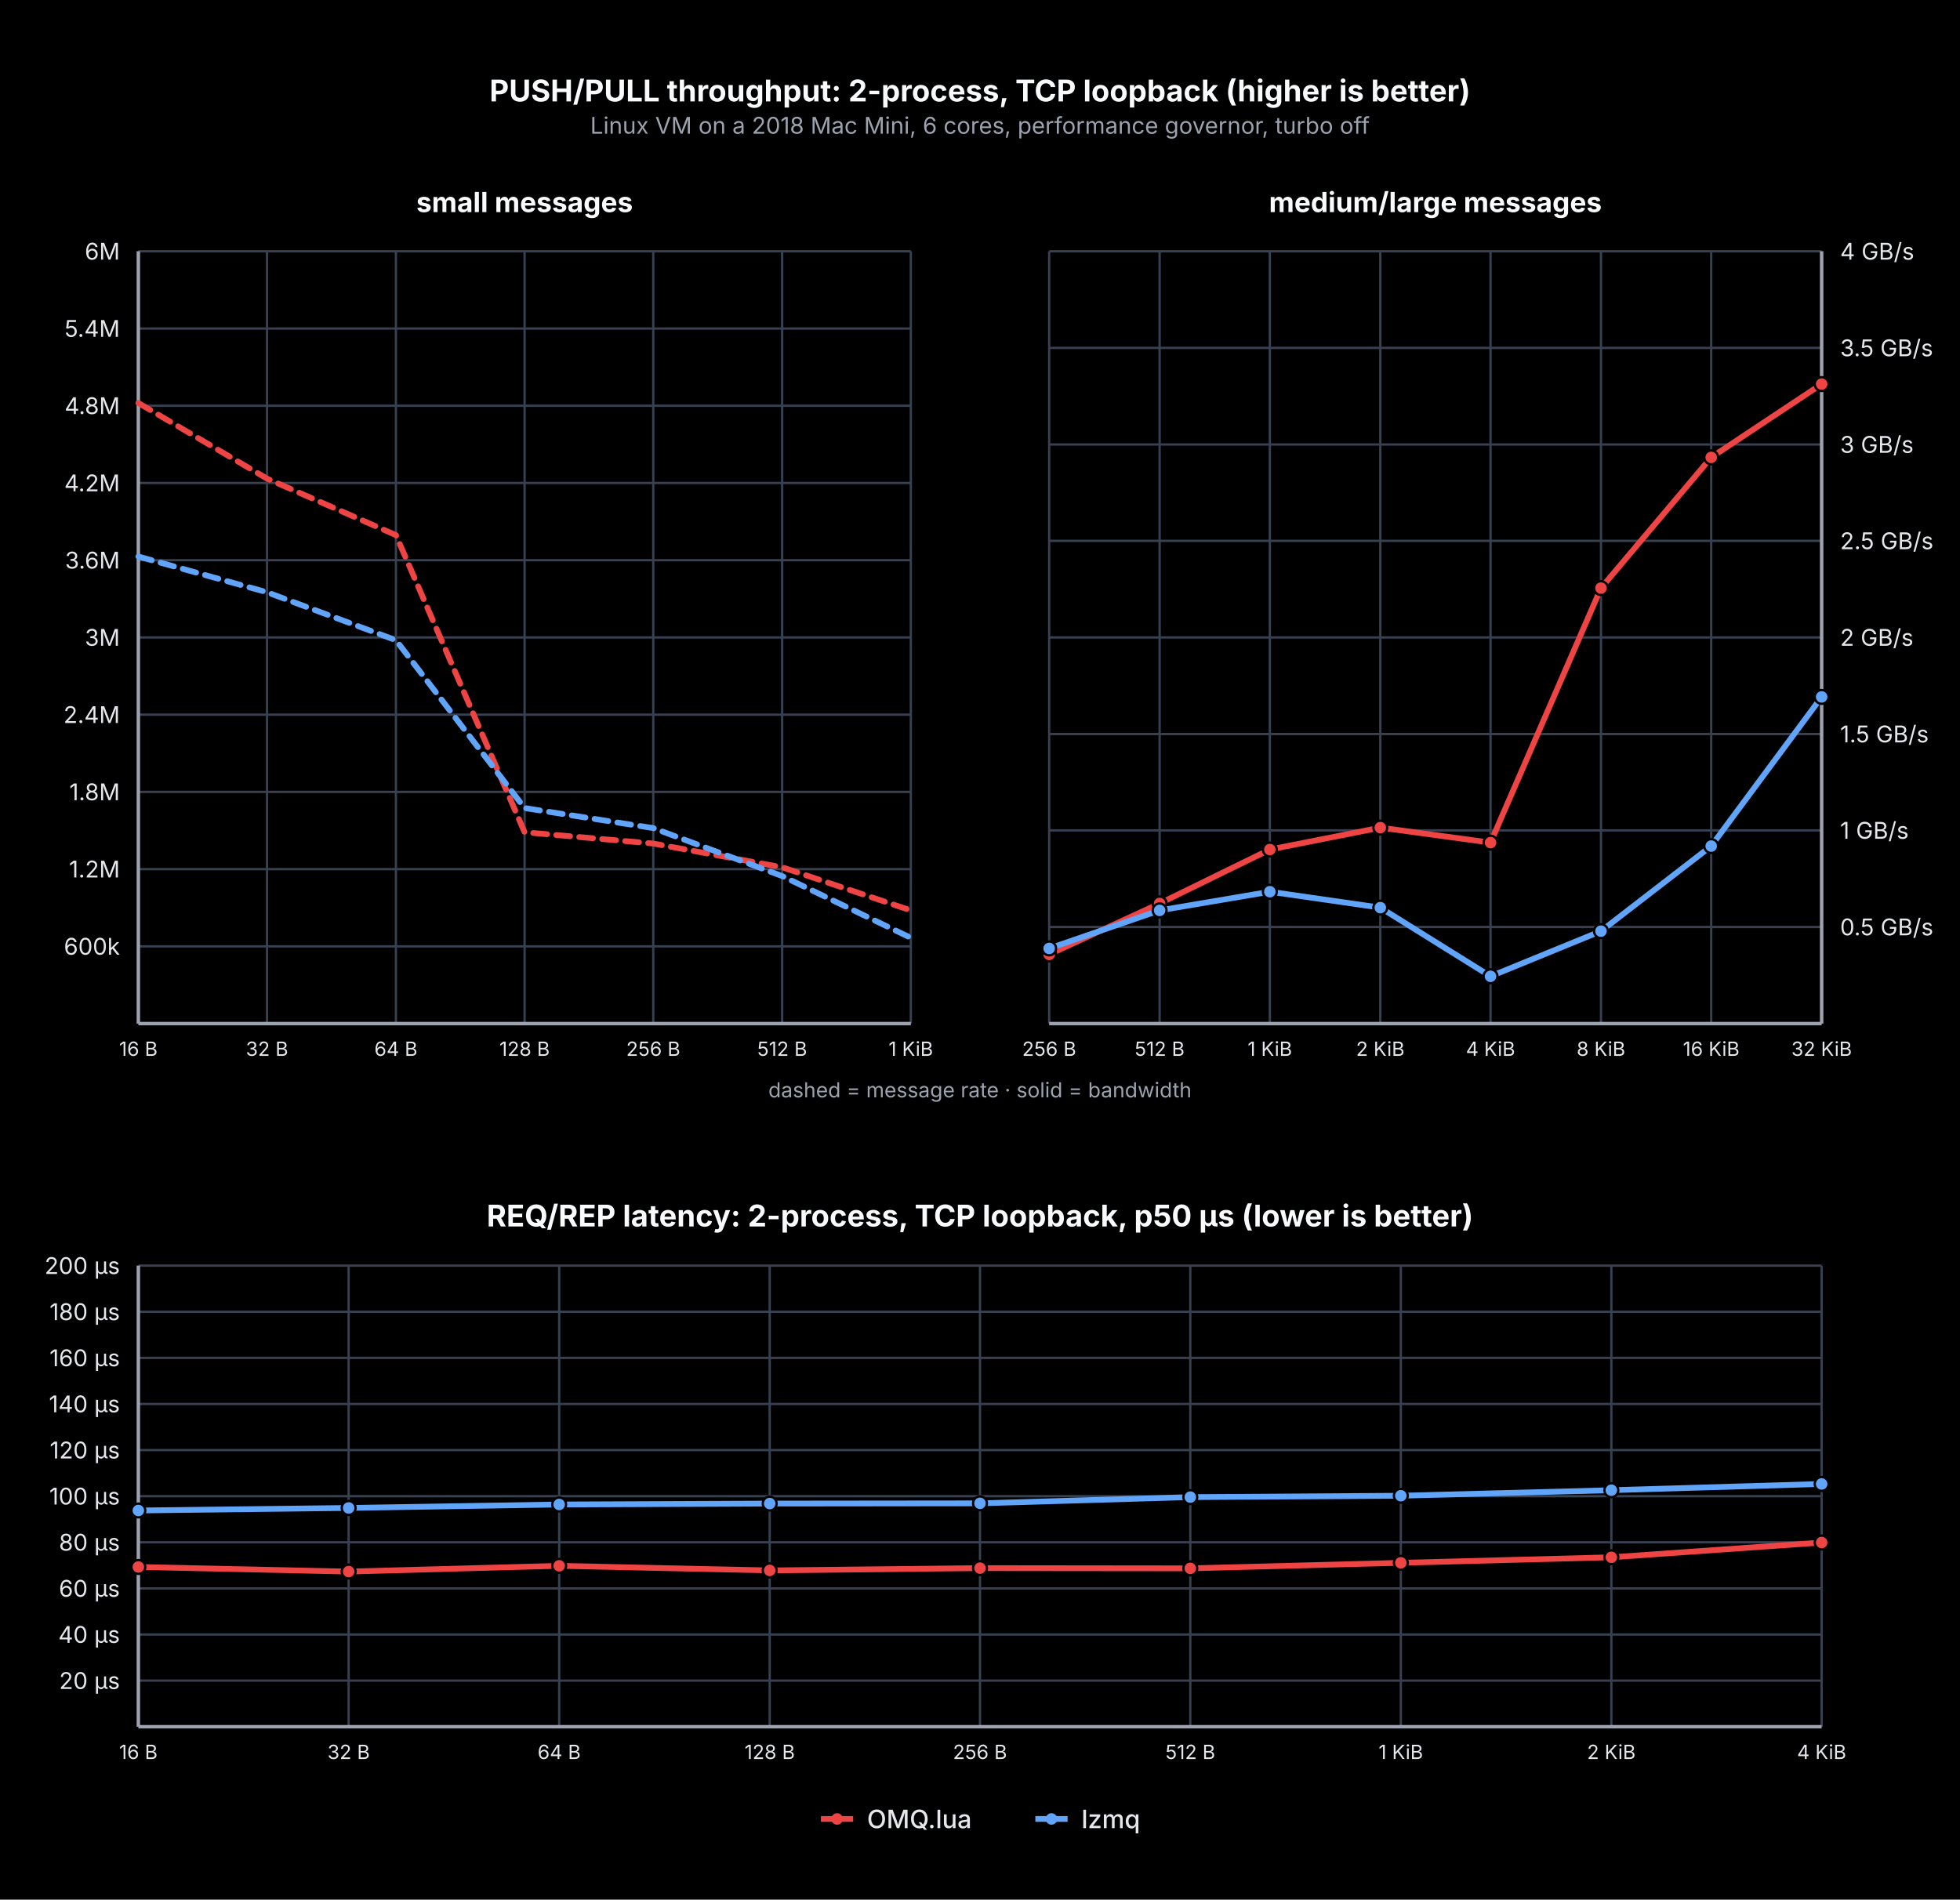
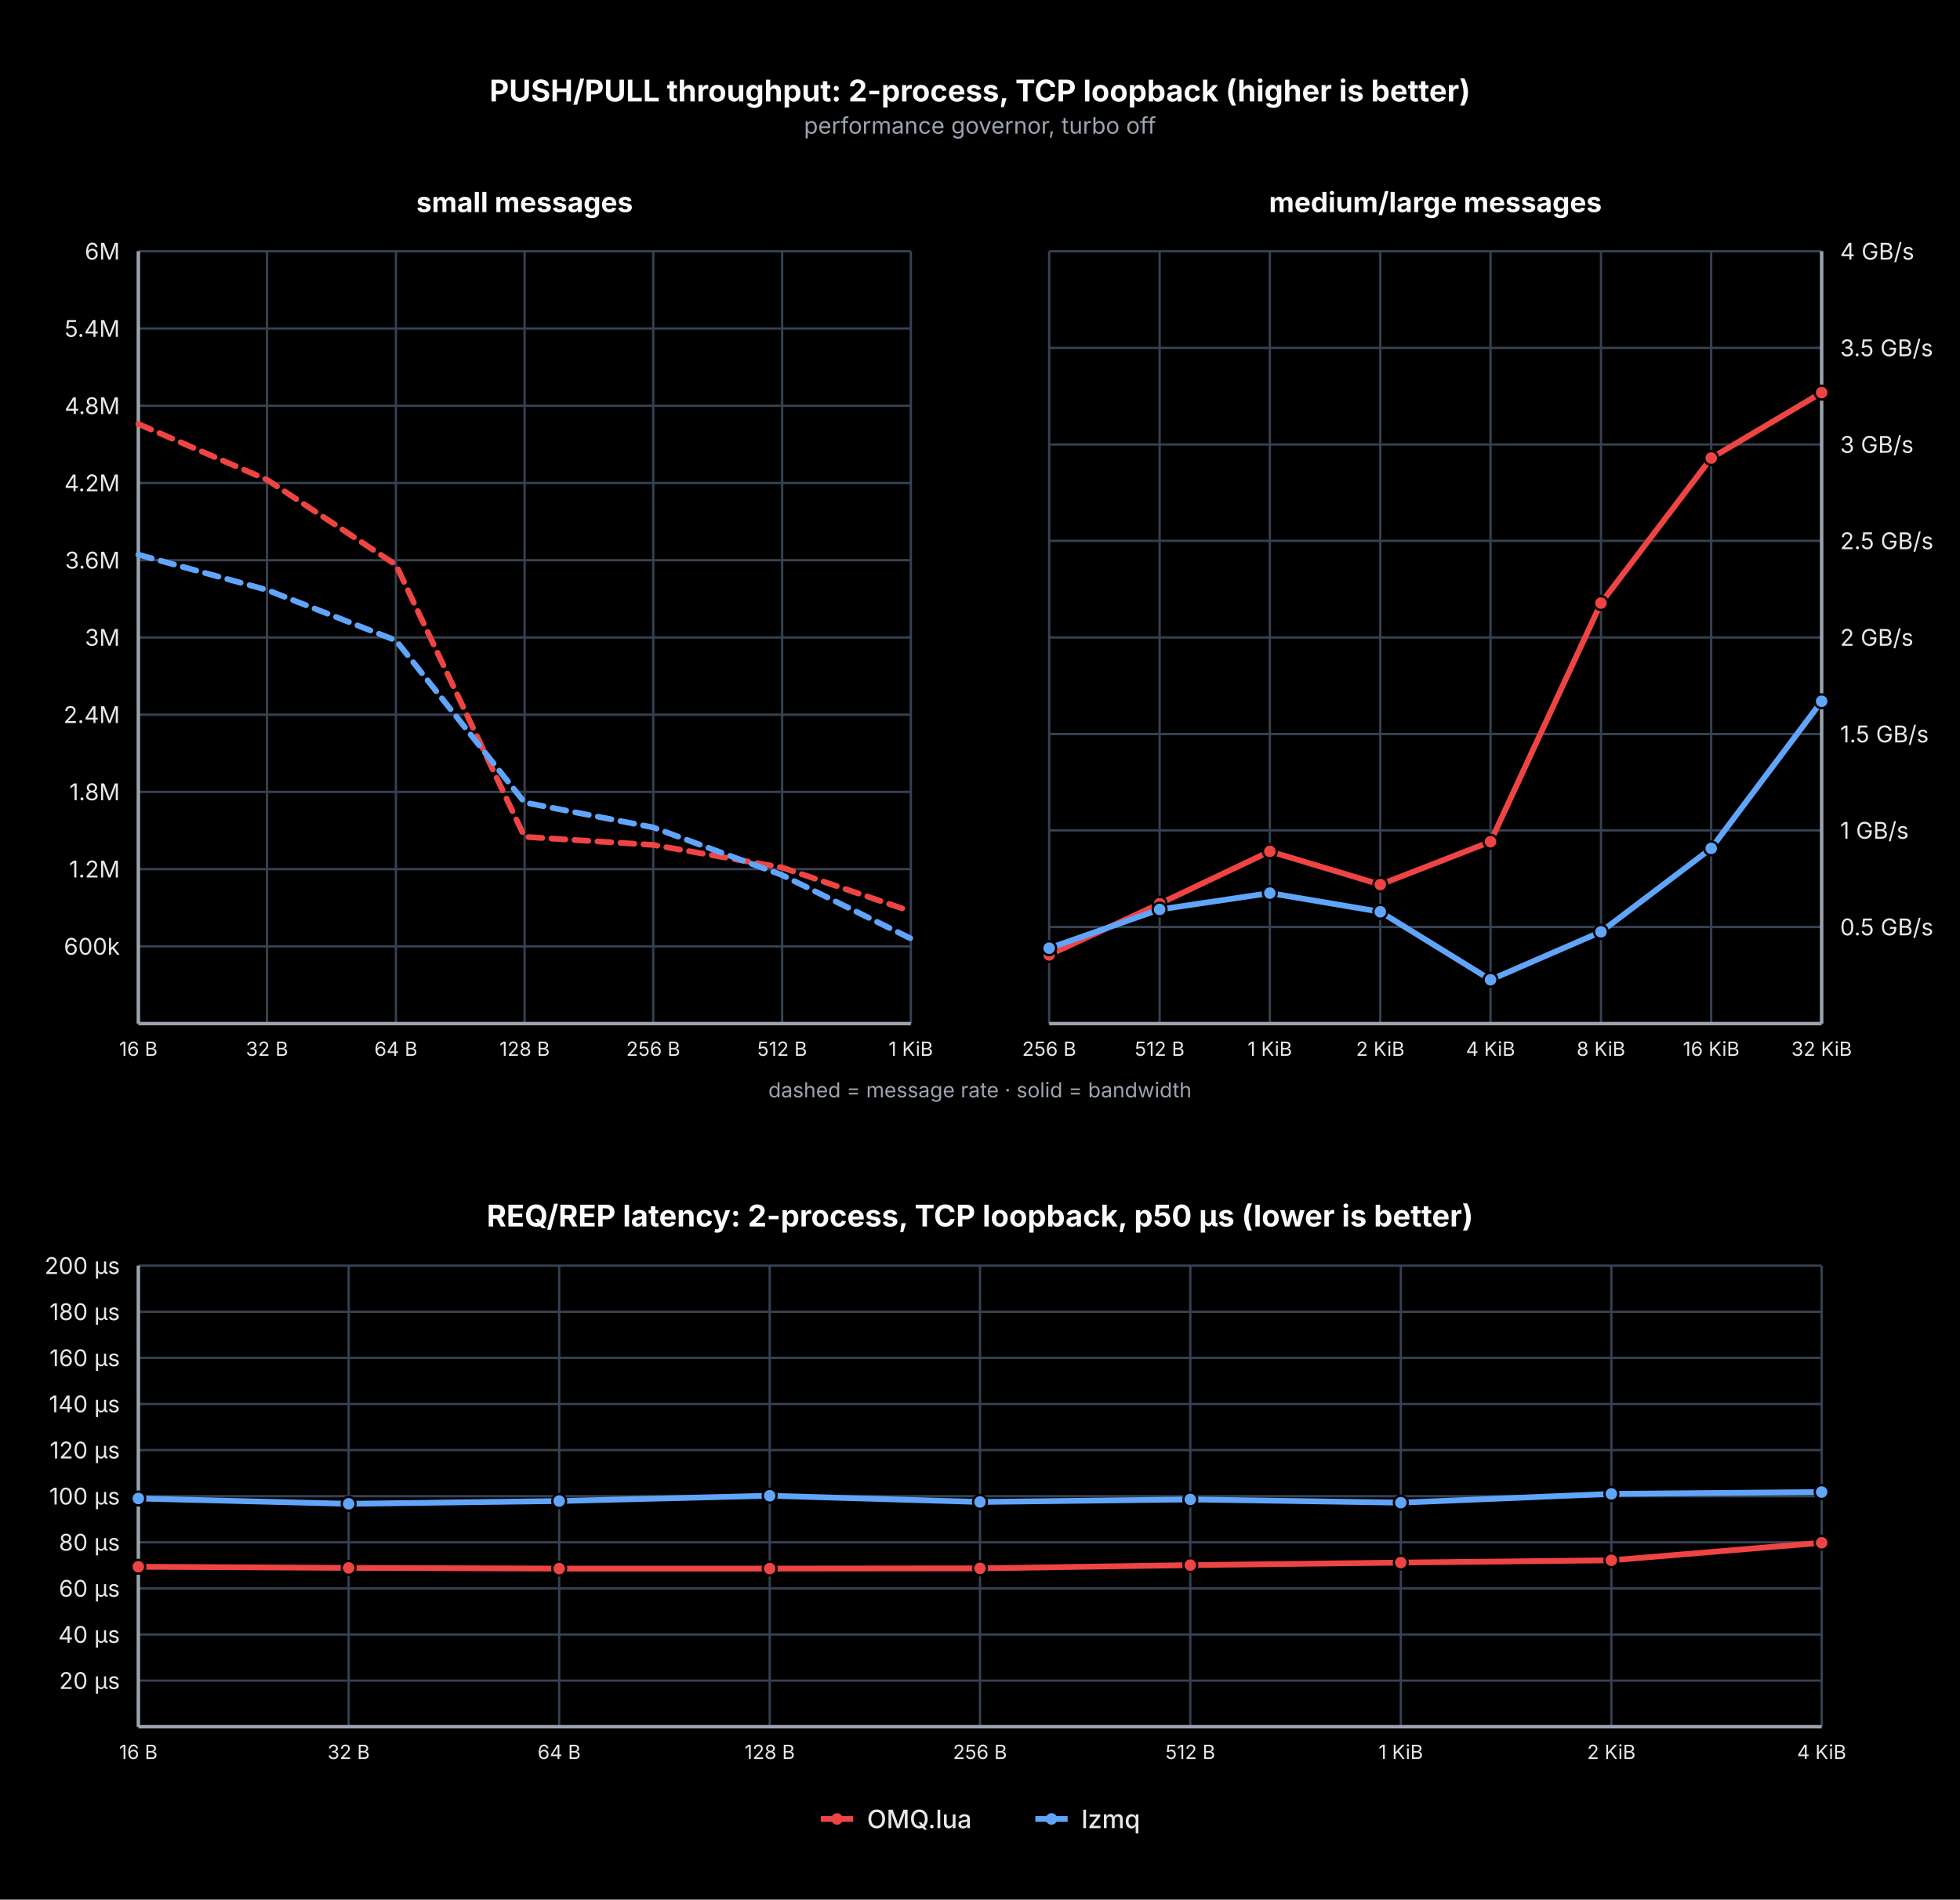
<svg xmlns="http://www.w3.org/2000/svg" viewBox="0 0 850 824" font-family="system-ui, -apple-system, sans-serif">
  <rect width="850" height="824" fill="#000000" />
  <text x="425.0" y="44" text-anchor="middle" fill="#f9fafb" font-size="13" font-weight="700">PUSH/PULL throughput: 2-process, TCP loopback (higher is better)</text>
-   <text x="425.0" y="58" text-anchor="middle" fill="#9ca3af" font-size="10">Linux VM on a 2018 Mac Mini, 6 cores, performance governor, turbo off</text>
+   <text x="425.0" y="58" text-anchor="middle" fill="#9ca3af" font-size="10">performance governor, turbo off</text>
  <line x1="60" y1="410.5" x2="395" y2="410.5" stroke="#374151" stroke-width="1" />
  <text x="52" y="410.5" text-anchor="end" dominant-baseline="middle" fill="#e5e7eb" font-size="10">600k</text>
  <line x1="60" y1="377.0" x2="395" y2="377.0" stroke="#374151" stroke-width="1" />
  <text x="52" y="377.0" text-anchor="end" dominant-baseline="middle" fill="#e5e7eb" font-size="10">1.2M</text>
  <line x1="60" y1="343.5" x2="395" y2="343.5" stroke="#374151" stroke-width="1" />
  <text x="52" y="343.5" text-anchor="end" dominant-baseline="middle" fill="#e5e7eb" font-size="10">1.8M</text>
  <line x1="60" y1="310.0" x2="395" y2="310.0" stroke="#374151" stroke-width="1" />
  <text x="52" y="310.0" text-anchor="end" dominant-baseline="middle" fill="#e5e7eb" font-size="10">2.4M</text>
  <line x1="60" y1="276.5" x2="395" y2="276.5" stroke="#374151" stroke-width="1" />
  <text x="52" y="276.5" text-anchor="end" dominant-baseline="middle" fill="#e5e7eb" font-size="10">3M</text>
  <line x1="60" y1="243.0" x2="395" y2="243.0" stroke="#374151" stroke-width="1" />
  <text x="52" y="243.0" text-anchor="end" dominant-baseline="middle" fill="#e5e7eb" font-size="10">3.6M</text>
  <line x1="60" y1="209.5" x2="395" y2="209.5" stroke="#374151" stroke-width="1" />
  <text x="52" y="209.5" text-anchor="end" dominant-baseline="middle" fill="#e5e7eb" font-size="10">4.2M</text>
  <line x1="60" y1="176.0" x2="395" y2="176.0" stroke="#374151" stroke-width="1" />
  <text x="52" y="176.0" text-anchor="end" dominant-baseline="middle" fill="#e5e7eb" font-size="10">4.8M</text>
  <line x1="60" y1="142.5" x2="395" y2="142.5" stroke="#374151" stroke-width="1" />
  <text x="52" y="142.5" text-anchor="end" dominant-baseline="middle" fill="#e5e7eb" font-size="10">5.4M</text>
  <line x1="60" y1="109.0" x2="395" y2="109.0" stroke="#374151" stroke-width="1" />
  <text x="52" y="109.0" text-anchor="end" dominant-baseline="middle" fill="#e5e7eb" font-size="10">6M</text>
  <line x1="60.0" y1="109" x2="60.0" y2="444" stroke="#374151" stroke-width="1" />
  <line x1="115.8" y1="109" x2="115.8" y2="444" stroke="#374151" stroke-width="1" />
  <line x1="171.7" y1="109" x2="171.7" y2="444" stroke="#374151" stroke-width="1" />
  <line x1="227.5" y1="109" x2="227.5" y2="444" stroke="#374151" stroke-width="1" />
  <line x1="283.3" y1="109" x2="283.3" y2="444" stroke="#374151" stroke-width="1" />
  <line x1="339.2" y1="109" x2="339.2" y2="444" stroke="#374151" stroke-width="1" />
  <line x1="395.0" y1="109" x2="395.0" y2="444" stroke="#374151" stroke-width="1" />
  <line x1="60" y1="109" x2="60" y2="444" stroke="#9ca3af" stroke-width="1.5" />
  <line x1="60" y1="444" x2="395" y2="444" stroke="#9ca3af" stroke-width="1.5" />
  <line x1="455" y1="402.1" x2="790" y2="402.1" stroke="#374151" stroke-width="1" />
  <text x="798" y="402.1" text-anchor="start" dominant-baseline="middle" fill="#e5e7eb" font-size="10">0.5 GB/s</text>
  <line x1="455" y1="360.2" x2="790" y2="360.2" stroke="#374151" stroke-width="1" />
  <text x="798" y="360.2" text-anchor="start" dominant-baseline="middle" fill="#e5e7eb" font-size="10">1 GB/s</text>
  <line x1="455" y1="318.4" x2="790" y2="318.4" stroke="#374151" stroke-width="1" />
  <text x="798" y="318.4" text-anchor="start" dominant-baseline="middle" fill="#e5e7eb" font-size="10">1.5 GB/s</text>
  <line x1="455" y1="276.5" x2="790" y2="276.5" stroke="#374151" stroke-width="1" />
  <text x="798" y="276.5" text-anchor="start" dominant-baseline="middle" fill="#e5e7eb" font-size="10">2 GB/s</text>
  <line x1="455" y1="234.6" x2="790" y2="234.6" stroke="#374151" stroke-width="1" />
  <text x="798" y="234.6" text-anchor="start" dominant-baseline="middle" fill="#e5e7eb" font-size="10">2.5 GB/s</text>
  <line x1="455" y1="192.8" x2="790" y2="192.8" stroke="#374151" stroke-width="1" />
  <text x="798" y="192.8" text-anchor="start" dominant-baseline="middle" fill="#e5e7eb" font-size="10">3 GB/s</text>
  <line x1="455" y1="150.9" x2="790" y2="150.9" stroke="#374151" stroke-width="1" />
  <text x="798" y="150.9" text-anchor="start" dominant-baseline="middle" fill="#e5e7eb" font-size="10">3.5 GB/s</text>
  <line x1="455" y1="109.0" x2="790" y2="109.0" stroke="#374151" stroke-width="1" />
  <text x="798" y="109.0" text-anchor="start" dominant-baseline="middle" fill="#e5e7eb" font-size="10">4 GB/s</text>
  <line x1="455.0" y1="109" x2="455.0" y2="444" stroke="#374151" stroke-width="1" />
  <line x1="502.9" y1="109" x2="502.9" y2="444" stroke="#374151" stroke-width="1" />
  <line x1="550.7" y1="109" x2="550.7" y2="444" stroke="#374151" stroke-width="1" />
  <line x1="598.6" y1="109" x2="598.6" y2="444" stroke="#374151" stroke-width="1" />
  <line x1="646.4" y1="109" x2="646.4" y2="444" stroke="#374151" stroke-width="1" />
  <line x1="694.3" y1="109" x2="694.3" y2="444" stroke="#374151" stroke-width="1" />
  <line x1="742.1" y1="109" x2="742.1" y2="444" stroke="#374151" stroke-width="1" />
  <line x1="790.0" y1="109" x2="790.0" y2="444" stroke="#374151" stroke-width="1" />
  <line x1="790" y1="109" x2="790" y2="444" stroke="#9ca3af" stroke-width="1.5" />
  <line x1="455" y1="444" x2="790" y2="444" stroke="#9ca3af" stroke-width="1.5" />
  <text x="227.5" y="92" text-anchor="middle" fill="#f9fafb" font-size="12" font-weight="700">small messages</text>
  <text x="622.5" y="92" text-anchor="middle" fill="#f9fafb" font-size="12" font-weight="700">medium/large messages</text>
-   <polyline points="60.0,174.8 115.8,207.6 171.7,232.1 227.5,361.0 283.3,365.9 339.2,376.2 395.0,394.9" fill="none" stroke="#ef4444" stroke-width="2.5" stroke-linecap="round" stroke-linejoin="round" stroke-dasharray="6,4" />
-   <polyline points="60.0,241.4 115.8,256.9 171.7,277.7 227.5,350.5 283.3,359.2 339.2,380.0 395.0,406.8" fill="none" stroke="#60a5fa" stroke-width="2.5" stroke-linecap="round" stroke-linejoin="round" stroke-dasharray="6,4" />
-   <polyline points="455.0,414.0 502.9,391.9 550.7,368.5 598.6,359.0 646.4,365.5 694.3,255.1 742.1,198.4 790.0,166.6" fill="none" stroke="#ef4444" stroke-width="2.5" stroke-linecap="round" stroke-linejoin="round" />
-   <circle cx="455.0" cy="414.0" r="3" fill="#ef4444" stroke="#000000" stroke-width="1" />
-   <circle cx="502.9" cy="391.9" r="3" fill="#ef4444" stroke="#000000" stroke-width="1" />
-   <circle cx="550.7" cy="368.5" r="3" fill="#ef4444" stroke="#000000" stroke-width="1" />
-   <circle cx="598.6" cy="359.0" r="3" fill="#ef4444" stroke="#000000" stroke-width="1" />
-   <circle cx="646.4" cy="365.5" r="3" fill="#ef4444" stroke="#000000" stroke-width="1" />
-   <circle cx="694.3" cy="255.1" r="3" fill="#ef4444" stroke="#000000" stroke-width="1" />
-   <circle cx="742.1" cy="198.4" r="3" fill="#ef4444" stroke="#000000" stroke-width="1" />
-   <circle cx="790.0" cy="166.6" r="3" fill="#ef4444" stroke="#000000" stroke-width="1" />
-   <polyline points="455.0,411.4 502.9,394.9 550.7,386.8 598.6,393.7 646.4,423.5 694.3,403.9 742.1,367.0 790.0,302.3" fill="none" stroke="#60a5fa" stroke-width="2.5" stroke-linecap="round" stroke-linejoin="round" />
-   <circle cx="455.0" cy="411.4" r="3" fill="#60a5fa" stroke="#000000" stroke-width="1" />
-   <circle cx="502.9" cy="394.9" r="3" fill="#60a5fa" stroke="#000000" stroke-width="1" />
-   <circle cx="550.7" cy="386.8" r="3" fill="#60a5fa" stroke="#000000" stroke-width="1" />
-   <circle cx="598.6" cy="393.7" r="3" fill="#60a5fa" stroke="#000000" stroke-width="1" />
-   <circle cx="646.4" cy="423.5" r="3" fill="#60a5fa" stroke="#000000" stroke-width="1" />
-   <circle cx="694.3" cy="403.9" r="3" fill="#60a5fa" stroke="#000000" stroke-width="1" />
-   <circle cx="742.1" cy="367.0" r="3" fill="#60a5fa" stroke="#000000" stroke-width="1" />
-   <circle cx="790.0" cy="302.3" r="3" fill="#60a5fa" stroke="#000000" stroke-width="1" />
+   <polyline points="60.0,183.9 115.8,208.1 171.7,245.0 227.5,363.0 283.3,366.5 339.2,376.3 395.0,395.3" fill="none" stroke="#ef4444" stroke-width="2.5" stroke-linecap="round" stroke-linejoin="round" stroke-dasharray="6,4" />
+   <polyline points="60.0,240.6 115.8,255.9 171.7,277.8 227.5,348.1 283.3,358.9 339.2,379.6 395.0,407.1" fill="none" stroke="#60a5fa" stroke-width="2.5" stroke-linecap="round" stroke-linejoin="round" stroke-dasharray="6,4" />
+   <polyline points="455.0,414.2 502.9,392.0 550.7,369.3 598.6,383.7 646.4,365.1 694.3,261.6 742.1,198.7 790.0,170.3" fill="none" stroke="#ef4444" stroke-width="2.5" stroke-linecap="round" stroke-linejoin="round" />
+   <circle cx="455.0" cy="414.2" r="3" fill="#ef4444" stroke="#000000" stroke-width="1" />
+   <circle cx="502.9" cy="392.0" r="3" fill="#ef4444" stroke="#000000" stroke-width="1" />
+   <circle cx="550.7" cy="369.3" r="3" fill="#ef4444" stroke="#000000" stroke-width="1" />
+   <circle cx="598.6" cy="383.7" r="3" fill="#ef4444" stroke="#000000" stroke-width="1" />
+   <circle cx="646.4" cy="365.1" r="3" fill="#ef4444" stroke="#000000" stroke-width="1" />
+   <circle cx="694.3" cy="261.6" r="3" fill="#ef4444" stroke="#000000" stroke-width="1" />
+   <circle cx="742.1" cy="198.7" r="3" fill="#ef4444" stroke="#000000" stroke-width="1" />
+   <circle cx="790.0" cy="170.3" r="3" fill="#ef4444" stroke="#000000" stroke-width="1" />
+   <polyline points="455.0,411.3 502.9,394.5 550.7,387.4 598.6,395.5 646.4,425.0 694.3,404.2 742.1,368.0 790.0,304.2" fill="none" stroke="#60a5fa" stroke-width="2.5" stroke-linecap="round" stroke-linejoin="round" />
+   <circle cx="455.0" cy="411.3" r="3" fill="#60a5fa" stroke="#000000" stroke-width="1" />
+   <circle cx="502.9" cy="394.5" r="3" fill="#60a5fa" stroke="#000000" stroke-width="1" />
+   <circle cx="550.7" cy="387.4" r="3" fill="#60a5fa" stroke="#000000" stroke-width="1" />
+   <circle cx="598.6" cy="395.5" r="3" fill="#60a5fa" stroke="#000000" stroke-width="1" />
+   <circle cx="646.4" cy="425.0" r="3" fill="#60a5fa" stroke="#000000" stroke-width="1" />
+   <circle cx="694.3" cy="404.2" r="3" fill="#60a5fa" stroke="#000000" stroke-width="1" />
+   <circle cx="742.1" cy="368.0" r="3" fill="#60a5fa" stroke="#000000" stroke-width="1" />
+   <circle cx="790.0" cy="304.2" r="3" fill="#60a5fa" stroke="#000000" stroke-width="1" />
  <text x="60.0" y="458" text-anchor="middle" fill="#e5e7eb" font-size="8.5">16 B</text>
  <text x="115.8" y="458" text-anchor="middle" fill="#e5e7eb" font-size="8.5">32 B</text>
  <text x="171.7" y="458" text-anchor="middle" fill="#e5e7eb" font-size="8.5">64 B</text>
  <text x="227.5" y="458" text-anchor="middle" fill="#e5e7eb" font-size="8.5">128 B</text>
  <text x="283.3" y="458" text-anchor="middle" fill="#e5e7eb" font-size="8.5">256 B</text>
  <text x="339.2" y="458" text-anchor="middle" fill="#e5e7eb" font-size="8.5">512 B</text>
  <text x="395.0" y="458" text-anchor="middle" fill="#e5e7eb" font-size="8.5">1 KiB</text>
  <text x="455.0" y="458" text-anchor="middle" fill="#e5e7eb" font-size="8.5">256 B</text>
  <text x="502.9" y="458" text-anchor="middle" fill="#e5e7eb" font-size="8.5">512 B</text>
  <text x="550.7" y="458" text-anchor="middle" fill="#e5e7eb" font-size="8.5">1 KiB</text>
  <text x="598.6" y="458" text-anchor="middle" fill="#e5e7eb" font-size="8.5">2 KiB</text>
  <text x="646.4" y="458" text-anchor="middle" fill="#e5e7eb" font-size="8.5">4 KiB</text>
  <text x="694.3" y="458" text-anchor="middle" fill="#e5e7eb" font-size="8.5">8 KiB</text>
  <text x="742.1" y="458" text-anchor="middle" fill="#e5e7eb" font-size="8.5">16 KiB</text>
  <text x="790.0" y="458" text-anchor="middle" fill="#e5e7eb" font-size="8.5">32 KiB</text>
  <text x="425.0" y="476" text-anchor="middle" fill="#9ca3af" font-size="9">dashed = message rate · solid = bandwidth</text>
  <text x="425.0" y="532" text-anchor="middle" fill="#f9fafb" font-size="13" font-weight="700">REQ/REP latency: 2-process, TCP loopback, p50 μs (lower is better)</text>
  <line x1="60" y1="729.0" x2="790" y2="729.0" stroke="#374151" stroke-width="1" />
  <text x="52" y="729.0" text-anchor="end" dominant-baseline="middle" fill="#e5e7eb" font-size="10">20 μs</text>
  <line x1="60" y1="709.0" x2="790" y2="709.0" stroke="#374151" stroke-width="1" />
  <text x="52" y="709.0" text-anchor="end" dominant-baseline="middle" fill="#e5e7eb" font-size="10">40 μs</text>
  <line x1="60" y1="689.0" x2="790" y2="689.0" stroke="#374151" stroke-width="1" />
  <text x="52" y="689.0" text-anchor="end" dominant-baseline="middle" fill="#e5e7eb" font-size="10">60 μs</text>
  <line x1="60" y1="669.0" x2="790" y2="669.0" stroke="#374151" stroke-width="1" />
  <text x="52" y="669.0" text-anchor="end" dominant-baseline="middle" fill="#e5e7eb" font-size="10">80 μs</text>
  <line x1="60" y1="649.0" x2="790" y2="649.0" stroke="#374151" stroke-width="1" />
  <text x="52" y="649.0" text-anchor="end" dominant-baseline="middle" fill="#e5e7eb" font-size="10">100 μs</text>
  <line x1="60" y1="629.0" x2="790" y2="629.0" stroke="#374151" stroke-width="1" />
  <text x="52" y="629.0" text-anchor="end" dominant-baseline="middle" fill="#e5e7eb" font-size="10">120 μs</text>
  <line x1="60" y1="609.0" x2="790" y2="609.0" stroke="#374151" stroke-width="1" />
  <text x="52" y="609.0" text-anchor="end" dominant-baseline="middle" fill="#e5e7eb" font-size="10">140 μs</text>
  <line x1="60" y1="589.0" x2="790" y2="589.0" stroke="#374151" stroke-width="1" />
  <text x="52" y="589.0" text-anchor="end" dominant-baseline="middle" fill="#e5e7eb" font-size="10">160 μs</text>
  <line x1="60" y1="569.0" x2="790" y2="569.0" stroke="#374151" stroke-width="1" />
  <text x="52" y="569.0" text-anchor="end" dominant-baseline="middle" fill="#e5e7eb" font-size="10">180 μs</text>
  <line x1="60" y1="549.0" x2="790" y2="549.0" stroke="#374151" stroke-width="1" />
  <text x="52" y="549.0" text-anchor="end" dominant-baseline="middle" fill="#e5e7eb" font-size="10">200 μs</text>
  <line x1="60.0" y1="549" x2="60.0" y2="749" stroke="#374151" stroke-width="1" />
  <line x1="151.2" y1="549" x2="151.2" y2="749" stroke="#374151" stroke-width="1" />
  <line x1="242.5" y1="549" x2="242.5" y2="749" stroke="#374151" stroke-width="1" />
  <line x1="333.8" y1="549" x2="333.8" y2="749" stroke="#374151" stroke-width="1" />
  <line x1="425.0" y1="549" x2="425.0" y2="749" stroke="#374151" stroke-width="1" />
  <line x1="516.2" y1="549" x2="516.2" y2="749" stroke="#374151" stroke-width="1" />
  <line x1="607.5" y1="549" x2="607.5" y2="749" stroke="#374151" stroke-width="1" />
  <line x1="698.8" y1="549" x2="698.8" y2="749" stroke="#374151" stroke-width="1" />
  <line x1="790.0" y1="549" x2="790.0" y2="749" stroke="#374151" stroke-width="1" />
  <line x1="60" y1="549" x2="60" y2="749" stroke="#9ca3af" stroke-width="1.5" />
  <line x1="60" y1="749" x2="790" y2="749" stroke="#9ca3af" stroke-width="1.5" />
-   <polyline points="60.0,679.7 151.2,681.7 242.5,679.2 333.8,681.2 425.0,680.2 516.2,680.3 607.5,677.9 698.8,675.5 790.0,669.1" fill="none" stroke="#ef4444" stroke-width="2.5" stroke-linecap="round" stroke-linejoin="round" />
-   <circle cx="60.0" cy="679.7" r="3" fill="#ef4444" stroke="#000000" stroke-width="1" />
-   <circle cx="151.2" cy="681.7" r="3" fill="#ef4444" stroke="#000000" stroke-width="1" />
-   <circle cx="242.5" cy="679.2" r="3" fill="#ef4444" stroke="#000000" stroke-width="1" />
-   <circle cx="333.8" cy="681.2" r="3" fill="#ef4444" stroke="#000000" stroke-width="1" />
-   <circle cx="425.0" cy="680.2" r="3" fill="#ef4444" stroke="#000000" stroke-width="1" />
-   <circle cx="516.2" cy="680.3" r="3" fill="#ef4444" stroke="#000000" stroke-width="1" />
-   <circle cx="607.5" cy="677.9" r="3" fill="#ef4444" stroke="#000000" stroke-width="1" />
-   <circle cx="698.8" cy="675.5" r="3" fill="#ef4444" stroke="#000000" stroke-width="1" />
-   <circle cx="790.0" cy="669.1" r="3" fill="#ef4444" stroke="#000000" stroke-width="1" />
-   <polyline points="60.0,655.2 151.2,654.1 242.5,652.6 333.8,652.2 425.0,652.1 516.2,649.4 607.5,648.8 698.8,646.4 790.0,643.7" fill="none" stroke="#60a5fa" stroke-width="2.5" stroke-linecap="round" stroke-linejoin="round" />
-   <circle cx="60.0" cy="655.2" r="3" fill="#60a5fa" stroke="#000000" stroke-width="1" />
-   <circle cx="151.2" cy="654.1" r="3" fill="#60a5fa" stroke="#000000" stroke-width="1" />
-   <circle cx="242.5" cy="652.6" r="3" fill="#60a5fa" stroke="#000000" stroke-width="1" />
-   <circle cx="333.8" cy="652.2" r="3" fill="#60a5fa" stroke="#000000" stroke-width="1" />
-   <circle cx="425.0" cy="652.1" r="3" fill="#60a5fa" stroke="#000000" stroke-width="1" />
-   <circle cx="516.2" cy="649.4" r="3" fill="#60a5fa" stroke="#000000" stroke-width="1" />
-   <circle cx="607.5" cy="648.8" r="3" fill="#60a5fa" stroke="#000000" stroke-width="1" />
-   <circle cx="698.8" cy="646.4" r="3" fill="#60a5fa" stroke="#000000" stroke-width="1" />
-   <circle cx="790.0" cy="643.7" r="3" fill="#60a5fa" stroke="#000000" stroke-width="1" />
+   <polyline points="60.0,679.6 151.2,680.1 242.5,680.4 333.8,680.4 425.0,680.3 516.2,678.9 607.5,677.8 698.8,676.8 790.0,669.2" fill="none" stroke="#ef4444" stroke-width="2.5" stroke-linecap="round" stroke-linejoin="round" />
+   <circle cx="60.0" cy="679.6" r="3" fill="#ef4444" stroke="#000000" stroke-width="1" />
+   <circle cx="151.2" cy="680.1" r="3" fill="#ef4444" stroke="#000000" stroke-width="1" />
+   <circle cx="242.5" cy="680.4" r="3" fill="#ef4444" stroke="#000000" stroke-width="1" />
+   <circle cx="333.8" cy="680.4" r="3" fill="#ef4444" stroke="#000000" stroke-width="1" />
+   <circle cx="425.0" cy="680.3" r="3" fill="#ef4444" stroke="#000000" stroke-width="1" />
+   <circle cx="516.2" cy="678.9" r="3" fill="#ef4444" stroke="#000000" stroke-width="1" />
+   <circle cx="607.5" cy="677.8" r="3" fill="#ef4444" stroke="#000000" stroke-width="1" />
+   <circle cx="698.8" cy="676.8" r="3" fill="#ef4444" stroke="#000000" stroke-width="1" />
+   <circle cx="790.0" cy="669.2" r="3" fill="#ef4444" stroke="#000000" stroke-width="1" />
+   <polyline points="60.0,650.0 151.2,652.3 242.5,651.1 333.8,648.8 425.0,651.5 516.2,650.4 607.5,651.8 698.8,648.0 790.0,647.2" fill="none" stroke="#60a5fa" stroke-width="2.5" stroke-linecap="round" stroke-linejoin="round" />
+   <circle cx="60.0" cy="650.0" r="3" fill="#60a5fa" stroke="#000000" stroke-width="1" />
+   <circle cx="151.2" cy="652.3" r="3" fill="#60a5fa" stroke="#000000" stroke-width="1" />
+   <circle cx="242.5" cy="651.1" r="3" fill="#60a5fa" stroke="#000000" stroke-width="1" />
+   <circle cx="333.8" cy="648.8" r="3" fill="#60a5fa" stroke="#000000" stroke-width="1" />
+   <circle cx="425.0" cy="651.5" r="3" fill="#60a5fa" stroke="#000000" stroke-width="1" />
+   <circle cx="516.2" cy="650.4" r="3" fill="#60a5fa" stroke="#000000" stroke-width="1" />
+   <circle cx="607.5" cy="651.8" r="3" fill="#60a5fa" stroke="#000000" stroke-width="1" />
+   <circle cx="698.8" cy="648.0" r="3" fill="#60a5fa" stroke="#000000" stroke-width="1" />
+   <circle cx="790.0" cy="647.2" r="3" fill="#60a5fa" stroke="#000000" stroke-width="1" />
  <text x="60.0" y="763" text-anchor="middle" fill="#e5e7eb" font-size="8.5">16 B</text>
  <text x="151.2" y="763" text-anchor="middle" fill="#e5e7eb" font-size="8.5">32 B</text>
  <text x="242.5" y="763" text-anchor="middle" fill="#e5e7eb" font-size="8.5">64 B</text>
  <text x="333.8" y="763" text-anchor="middle" fill="#e5e7eb" font-size="8.5">128 B</text>
  <text x="425.0" y="763" text-anchor="middle" fill="#e5e7eb" font-size="8.5">256 B</text>
  <text x="516.2" y="763" text-anchor="middle" fill="#e5e7eb" font-size="8.5">512 B</text>
  <text x="607.5" y="763" text-anchor="middle" fill="#e5e7eb" font-size="8.5">1 KiB</text>
  <text x="698.8" y="763" text-anchor="middle" fill="#e5e7eb" font-size="8.5">2 KiB</text>
  <text x="790.0" y="763" text-anchor="middle" fill="#e5e7eb" font-size="8.5">4 KiB</text>
  <line x1="356" y1="789" x2="370" y2="789" stroke="#ef4444" stroke-width="2.5" />
  <circle cx="363" cy="789" r="2.5" fill="#ef4444" />
  <text x="376" y="793" fill="#e5e7eb" font-size="11" font-weight="500">OMQ.lua</text>
  <line x1="449" y1="789" x2="463" y2="789" stroke="#60a5fa" stroke-width="2.5" />
  <circle cx="456" cy="789" r="2.5" fill="#60a5fa" />
  <text x="469" y="793" fill="#e5e7eb" font-size="11" font-weight="500">lzmq</text>
</svg>
